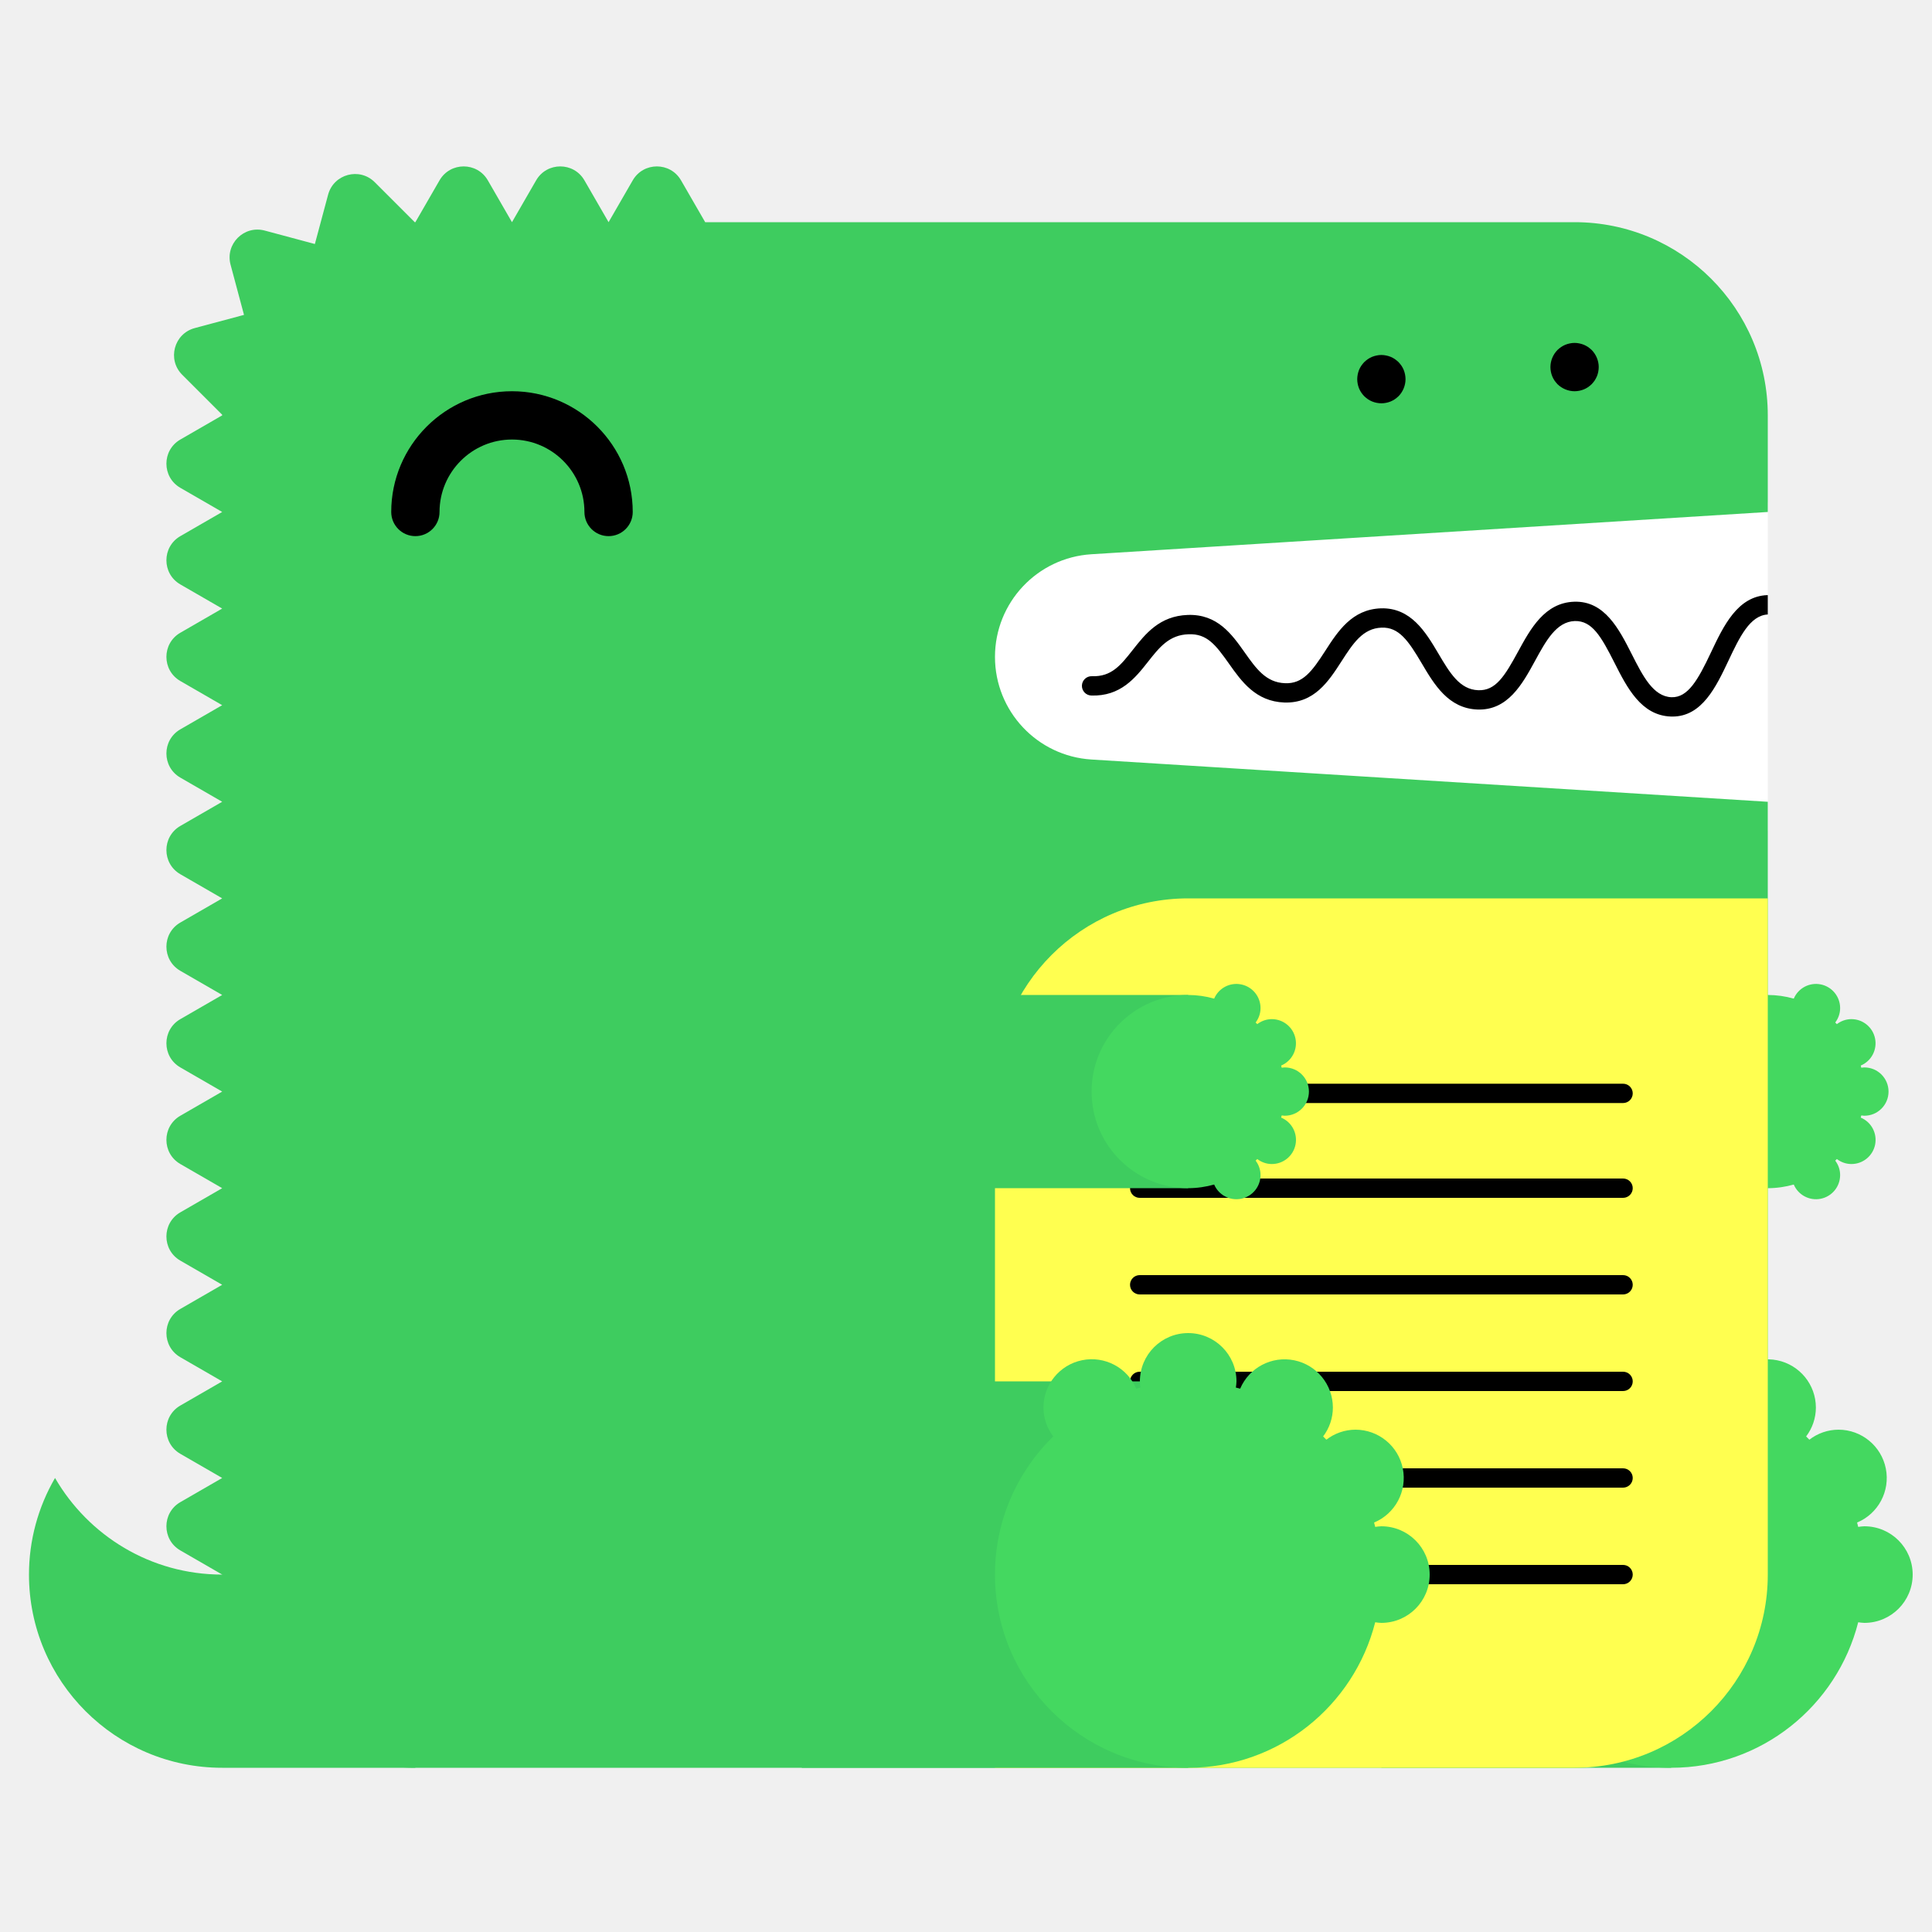
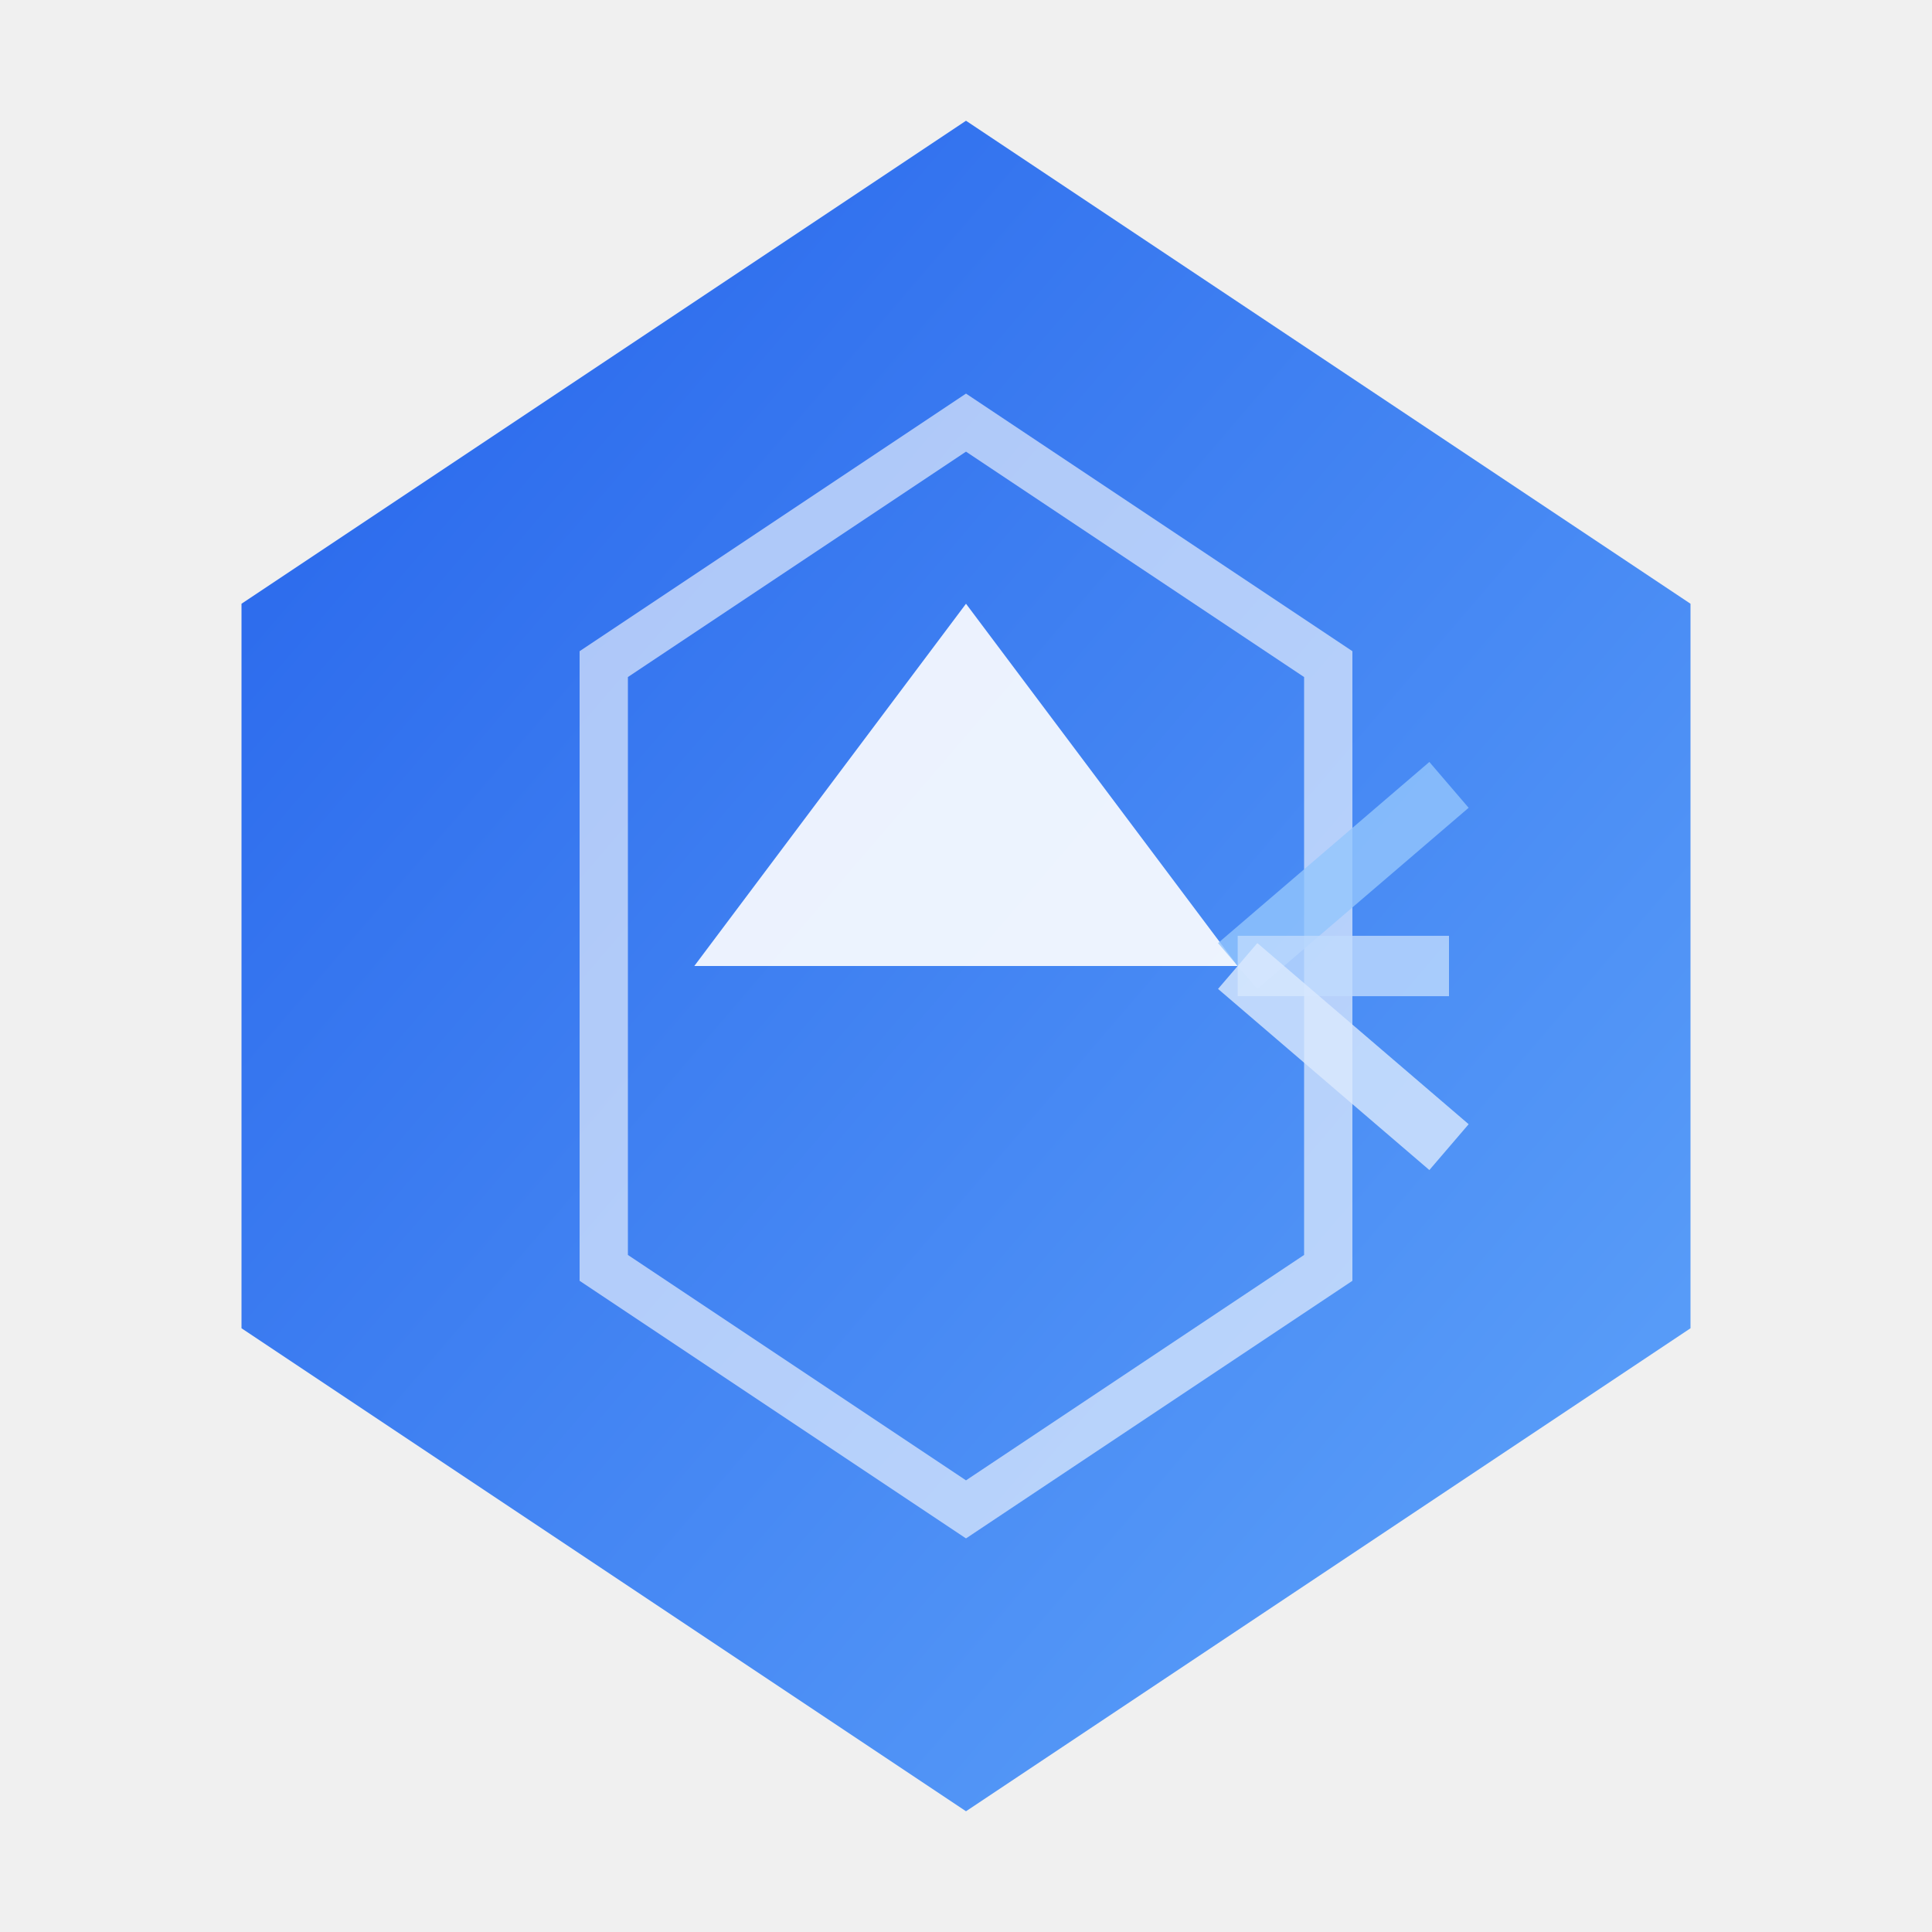
- <svg xmlns="http://www.w3.org/2000/svg" width="200" height="200" viewBox="0 0 200 200">
-   <g fill="none" fill-rule="evenodd">
-     <path fill="#FFF" d="M99 52h84v34H99z" />
-     <path d="M23 163c-7.398 0-13.843-4.027-17.303-10A19.886 19.886 0 0 0 3 163c0 11.046 8.954 20 20 20h20v-20H23z" fill="#3ECC5F" />
-     <path d="M112.98 57.376L183 53V43c0-11.046-8.954-20-20-20H73l-2.5-4.33c-1.112-1.925-3.889-1.925-5 0L63 23l-2.5-4.33c-1.111-1.925-3.889-1.925-5 0L53 23l-2.5-4.33c-1.111-1.925-3.889-1.925-5 0L43 23c-.022 0-.042.003-.065.003l-4.142-4.141c-1.57-1.571-4.252-.853-4.828 1.294l-1.369 5.104-5.192-1.392c-2.148-.575-4.111 1.389-3.535 3.536l1.39 5.193-5.102 1.367c-2.148.576-2.867 3.259-1.296 4.83l4.142 4.142c0 .021-.003.042-.003.064l-4.33 2.5c-1.925 1.111-1.925 3.889 0 5L23 53l-4.33 2.5c-1.925 1.111-1.925 3.889 0 5L23 63l-4.33 2.5c-1.925 1.111-1.925 3.889 0 5L23 73l-4.33 2.5c-1.925 1.111-1.925 3.889 0 5L23 83l-4.33 2.5c-1.925 1.111-1.925 3.889 0 5L23 93l-4.33 2.5c-1.925 1.111-1.925 3.889 0 5L23 103l-4.33 2.5c-1.925 1.111-1.925 3.889 0 5L23 113l-4.33 2.5c-1.925 1.111-1.925 3.889 0 5L23 123l-4.33 2.5c-1.925 1.111-1.925 3.889 0 5L23 133l-4.33 2.5c-1.925 1.111-1.925 3.889 0 5L23 143l-4.33 2.5c-1.925 1.111-1.925 3.889 0 5L23 153l-4.33 2.5c-1.925 1.111-1.925 3.889 0 5L23 163c0 11.046 8.954 20 20 20h120c11.046 0 20-8.954 20-20V83l-70.02-4.376A10.645 10.645 0 0 1 103 68c0-5.621 4.37-10.273 9.98-10.624" fill="#3ECC5F" />
-     <path fill="#3ECC5F" d="M143 183h30v-40h-30z" />
-     <path d="M193 158c-.219 0-.428.037-.639.064-.038-.15-.074-.301-.116-.451A5 5 0 0 0 190.32 148a4.96 4.96 0 0 0-3.016 1.036 26.531 26.531 0 0 0-.335-.336 4.955 4.955 0 0 0 1.011-2.987 5 5 0 0 0-9.599-1.959c-.148-.042-.297-.077-.445-.115.027-.211.064-.42.064-.639a5 5 0 0 0-5-5 5 5 0 0 0-5 5c0 .219.037.428.064.639-.148.038-.297.073-.445.115a4.998 4.998 0 0 0-9.599 1.959c0 1.125.384 2.151 1.011 2.987-3.717 3.632-6.031 8.693-6.031 14.3 0 11.046 8.954 20 20 20 9.339 0 17.16-6.41 19.361-15.064.211.027.42.064.639.064a5 5 0 0 0 5-5 5 5 0 0 0-5-5" fill="#44D860" />
-     <path fill="#3ECC5F" d="M153 123h30v-20h-30z" />
-     <path d="M193 115.5a2.5 2.5 0 1 0 0-5c-.109 0-.214.019-.319.032-.02-.075-.037-.15-.058-.225a2.501 2.501 0 0 0-.963-4.807c-.569 0-1.088.197-1.508.518a6.653 6.653 0 0 0-.168-.168c.314-.417.506-.931.506-1.494a2.5 2.5 0 0 0-4.8-.979A9.987 9.987 0 0 0 183 103c-5.522 0-10 4.478-10 10s4.478 10 10 10c.934 0 1.833-.138 2.69-.377a2.5 2.5 0 0 0 4.8-.979c0-.563-.192-1.077-.506-1.494.057-.055.113-.111.168-.168.42.321.939.518 1.508.518a2.5 2.5 0 0 0 .963-4.807c.021-.074.038-.15.058-.225.105.013.21.032.319.032" fill="#44D860" />
-     <path d="M63 55.5a2.5 2.5 0 0 1-2.5-2.5c0-4.136-3.364-7.5-7.5-7.5s-7.5 3.364-7.5 7.5a2.5 2.5 0 1 1-5 0c0-6.893 5.607-12.5 12.5-12.5S65.5 46.107 65.5 53a2.5 2.5 0 0 1-2.5 2.5" fill="#000" />
-     <path d="M103 183h60c11.046 0 20-8.954 20-20V93h-60c-11.046 0-20 8.954-20 20v70z" fill="#FFFF50" />
-     <path d="M168.02 124h-50.04a1 1 0 1 1 0-2h50.04a1 1 0 1 1 0 2m0 20h-50.04a1 1 0 1 1 0-2h50.04a1 1 0 1 1 0 2m0 20h-50.04a1 1 0 1 1 0-2h50.04a1 1 0 1 1 0 2m0-49.814h-50.04a1 1 0 1 1 0-2h50.04a1 1 0 1 1 0 2m0 19.814h-50.04a1 1 0 1 1 0-2h50.04a1 1 0 1 1 0 2m0 20h-50.04a1 1 0 1 1 0-2h50.04a1 1 0 1 1 0 2M183 61.611c-.012 0-.022-.006-.034-.005-3.09.105-4.552 3.196-5.842 5.923-1.346 2.85-2.387 4.703-4.093 4.647-1.889-.068-2.969-2.202-4.113-4.46-1.314-2.594-2.814-5.536-5.963-5.426-3.046.104-4.513 2.794-5.807 5.167-1.377 2.528-2.314 4.065-4.121 3.994-1.927-.07-2.951-1.805-4.136-3.813-1.321-2.236-2.848-4.75-5.936-4.664-2.994.103-4.465 2.385-5.763 4.4-1.373 2.13-2.335 3.428-4.165 3.351-1.973-.07-2.992-1.51-4.171-3.177-1.324-1.873-2.816-3.993-5.895-3.89-2.928.1-4.399 1.97-5.696 3.618-1.232 1.564-2.194 2.802-4.229 2.724a1 1 0 0 0-.072 2c3.017.101 4.545-1.8 5.872-3.487 1.177-1.496 2.193-2.787 4.193-2.855 1.926-.082 2.829 1.115 4.195 3.045 1.297 1.834 2.769 3.914 5.731 4.021 3.103.104 4.596-2.215 5.918-4.267 1.182-1.834 2.202-3.417 4.15-3.484 1.793-.067 2.769 1.35 4.145 3.681 1.297 2.197 2.766 4.686 5.787 4.796 3.125.108 4.634-2.62 5.949-5.035 1.139-2.088 2.214-4.06 4.119-4.126 1.793-.042 2.728 1.595 4.111 4.33 1.292 2.553 2.757 5.445 5.825 5.556l.169.003c3.064 0 4.518-3.075 5.805-5.794 1.139-2.41 2.217-4.68 4.067-4.773v-2z" fill="#000" />
-     <path fill="#3ECC5F" d="M83 183h40v-40H83z" />
-     <path d="M143 158c-.219 0-.428.037-.639.064-.038-.15-.074-.301-.116-.451A5 5 0 0 0 140.32 148a4.96 4.96 0 0 0-3.016 1.036 26.531 26.531 0 0 0-.335-.336 4.955 4.955 0 0 0 1.011-2.987 5 5 0 0 0-9.599-1.959c-.148-.042-.297-.077-.445-.115.027-.211.064-.42.064-.639a5 5 0 0 0-5-5 5 5 0 0 0-5 5c0 .219.037.428.064.639-.148.038-.297.073-.445.115a4.998 4.998 0 0 0-9.599 1.959c0 1.125.384 2.151 1.011 2.987-3.717 3.632-6.031 8.693-6.031 14.3 0 11.046 8.954 20 20 20 9.339 0 17.16-6.41 19.361-15.064.211.027.42.064.639.064a5 5 0 0 0 5-5 5 5 0 0 0-5-5" fill="#44D860" />
-     <path fill="#3ECC5F" d="M83 123h40v-20H83z" />
-     <path d="M133 115.5a2.5 2.5 0 1 0 0-5c-.109 0-.214.019-.319.032-.02-.075-.037-.15-.058-.225a2.501 2.501 0 0 0-.963-4.807c-.569 0-1.088.197-1.508.518a6.653 6.653 0 0 0-.168-.168c.314-.417.506-.931.506-1.494a2.5 2.5 0 0 0-4.8-.979A9.987 9.987 0 0 0 123 103c-5.522 0-10 4.478-10 10s4.478 10 10 10c.934 0 1.833-.138 2.69-.377a2.5 2.5 0 0 0 4.8-.979c0-.563-.192-1.077-.506-1.494.057-.055.113-.111.168-.168.42.321.939.518 1.508.518a2.5 2.5 0 0 0 .963-4.807c.021-.074.038-.15.058-.225.105.013.21.032.319.032" fill="#44D860" />
-     <path d="M143 41.75c-.16 0-.33-.02-.49-.05a2.52 2.52 0 0 1-.47-.14c-.15-.06-.29-.14-.431-.23-.13-.09-.259-.2-.38-.31-.109-.12-.219-.24-.309-.38s-.17-.28-.231-.43a2.619 2.619 0 0 1-.189-.96c0-.16.02-.33.05-.49.03-.16.08-.31.139-.47.061-.15.141-.29.231-.43.09-.13.2-.26.309-.38.121-.11.25-.22.38-.31.141-.09.281-.17.431-.23.149-.06.31-.11.47-.14.32-.07.65-.07.98 0 .159.03.32.08.47.14.149.06.29.14.43.23.13.09.259.2.38.31.11.12.22.25.31.38.09.14.17.28.23.43.06.16.11.31.14.47.029.16.05.33.05.49 0 .66-.271 1.31-.73 1.77-.121.11-.25.22-.38.31-.14.09-.281.17-.43.23a2.565 2.565 0 0 1-.96.19m20-1.25c-.66 0-1.3-.27-1.771-.73a3.802 3.802 0 0 1-.309-.38c-.09-.14-.17-.28-.231-.43a2.619 2.619 0 0 1-.189-.96c0-.66.27-1.3.729-1.77.121-.11.25-.22.38-.31.141-.09.281-.17.431-.23.149-.06.31-.11.47-.14.32-.07.66-.07.98 0 .159.03.32.08.47.14.149.06.29.14.43.23.13.09.259.2.38.31.459.47.73 1.11.73 1.77 0 .16-.021.33-.05.49-.03.16-.08.32-.14.47-.07.15-.14.29-.23.43-.09.13-.2.26-.31.38-.121.11-.25.22-.38.31-.14.09-.281.17-.43.23a2.565 2.565 0 0 1-.96.19" fill="#000" />
-   </g>
+ <svg xmlns="http://www.w3.org/2000/svg" width="32" height="32" viewBox="0 0 32 32">
+   <defs>
+     <linearGradient id="prism-gradient" x1="0%" y1="0%" x2="100%" y2="100%">
+       <stop offset="0%" stop-color="#2563eb" />
+       <stop offset="100%" stop-color="#60a5fa" />
+     </linearGradient>
+   </defs>
+   <path d="M16 2 L28 10 L28 22 L16 30 L4 22 L4 10 Z" fill="url(#prism-gradient)" stroke="none" />
+   <path d="M16 7 L22 11 L22 21 L16 25 L10 21 L10 11 Z" fill="none" stroke="#ffffff" stroke-width="0.8" opacity="0.6" />
+   <path d="M16 10 L20.5 16 L11.5 16 Z" fill="#ffffff" opacity="0.9" />
+   <line x1="20.5" y1="16" x2="24" y2="13" stroke="#93c5fd" stroke-width="1" opacity="0.8" />
+   <line x1="20.5" y1="16" x2="24" y2="16" stroke="#bfdbfe" stroke-width="1" opacity="0.8" />
+   <line x1="20.5" y1="16" x2="24" y2="19" stroke="#dbeafe" stroke-width="1" opacity="0.8" />
</svg>
